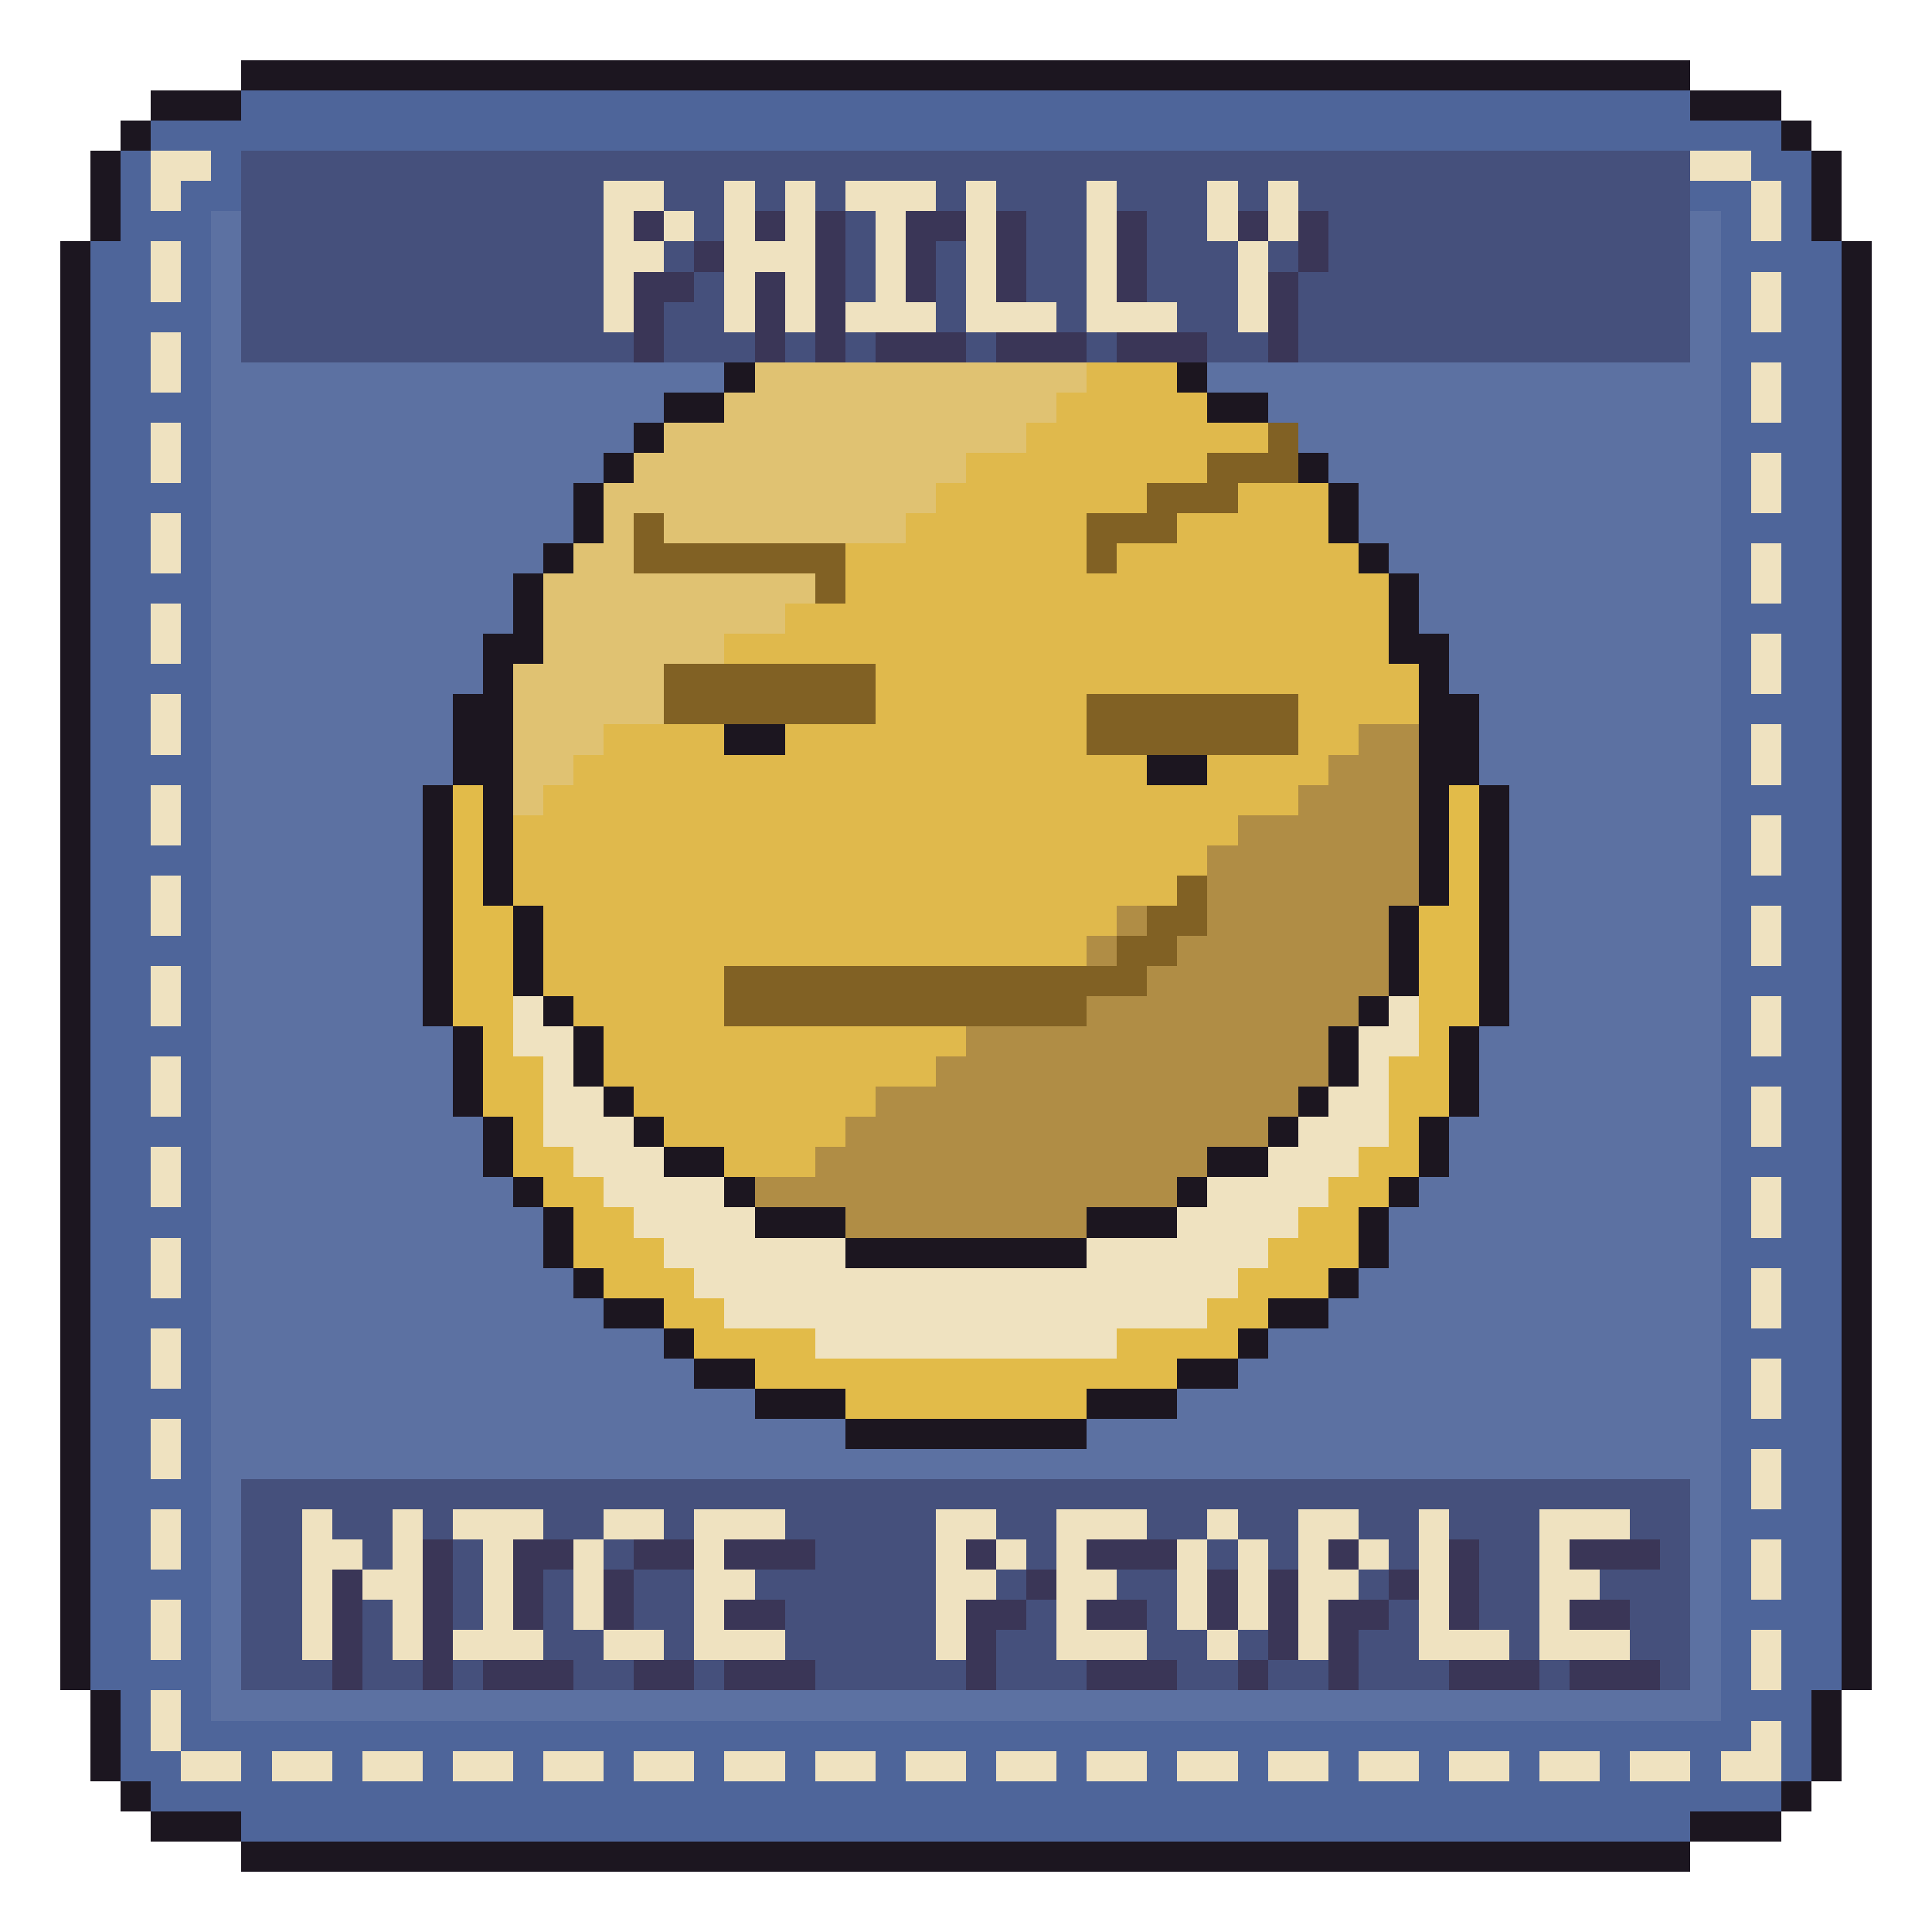
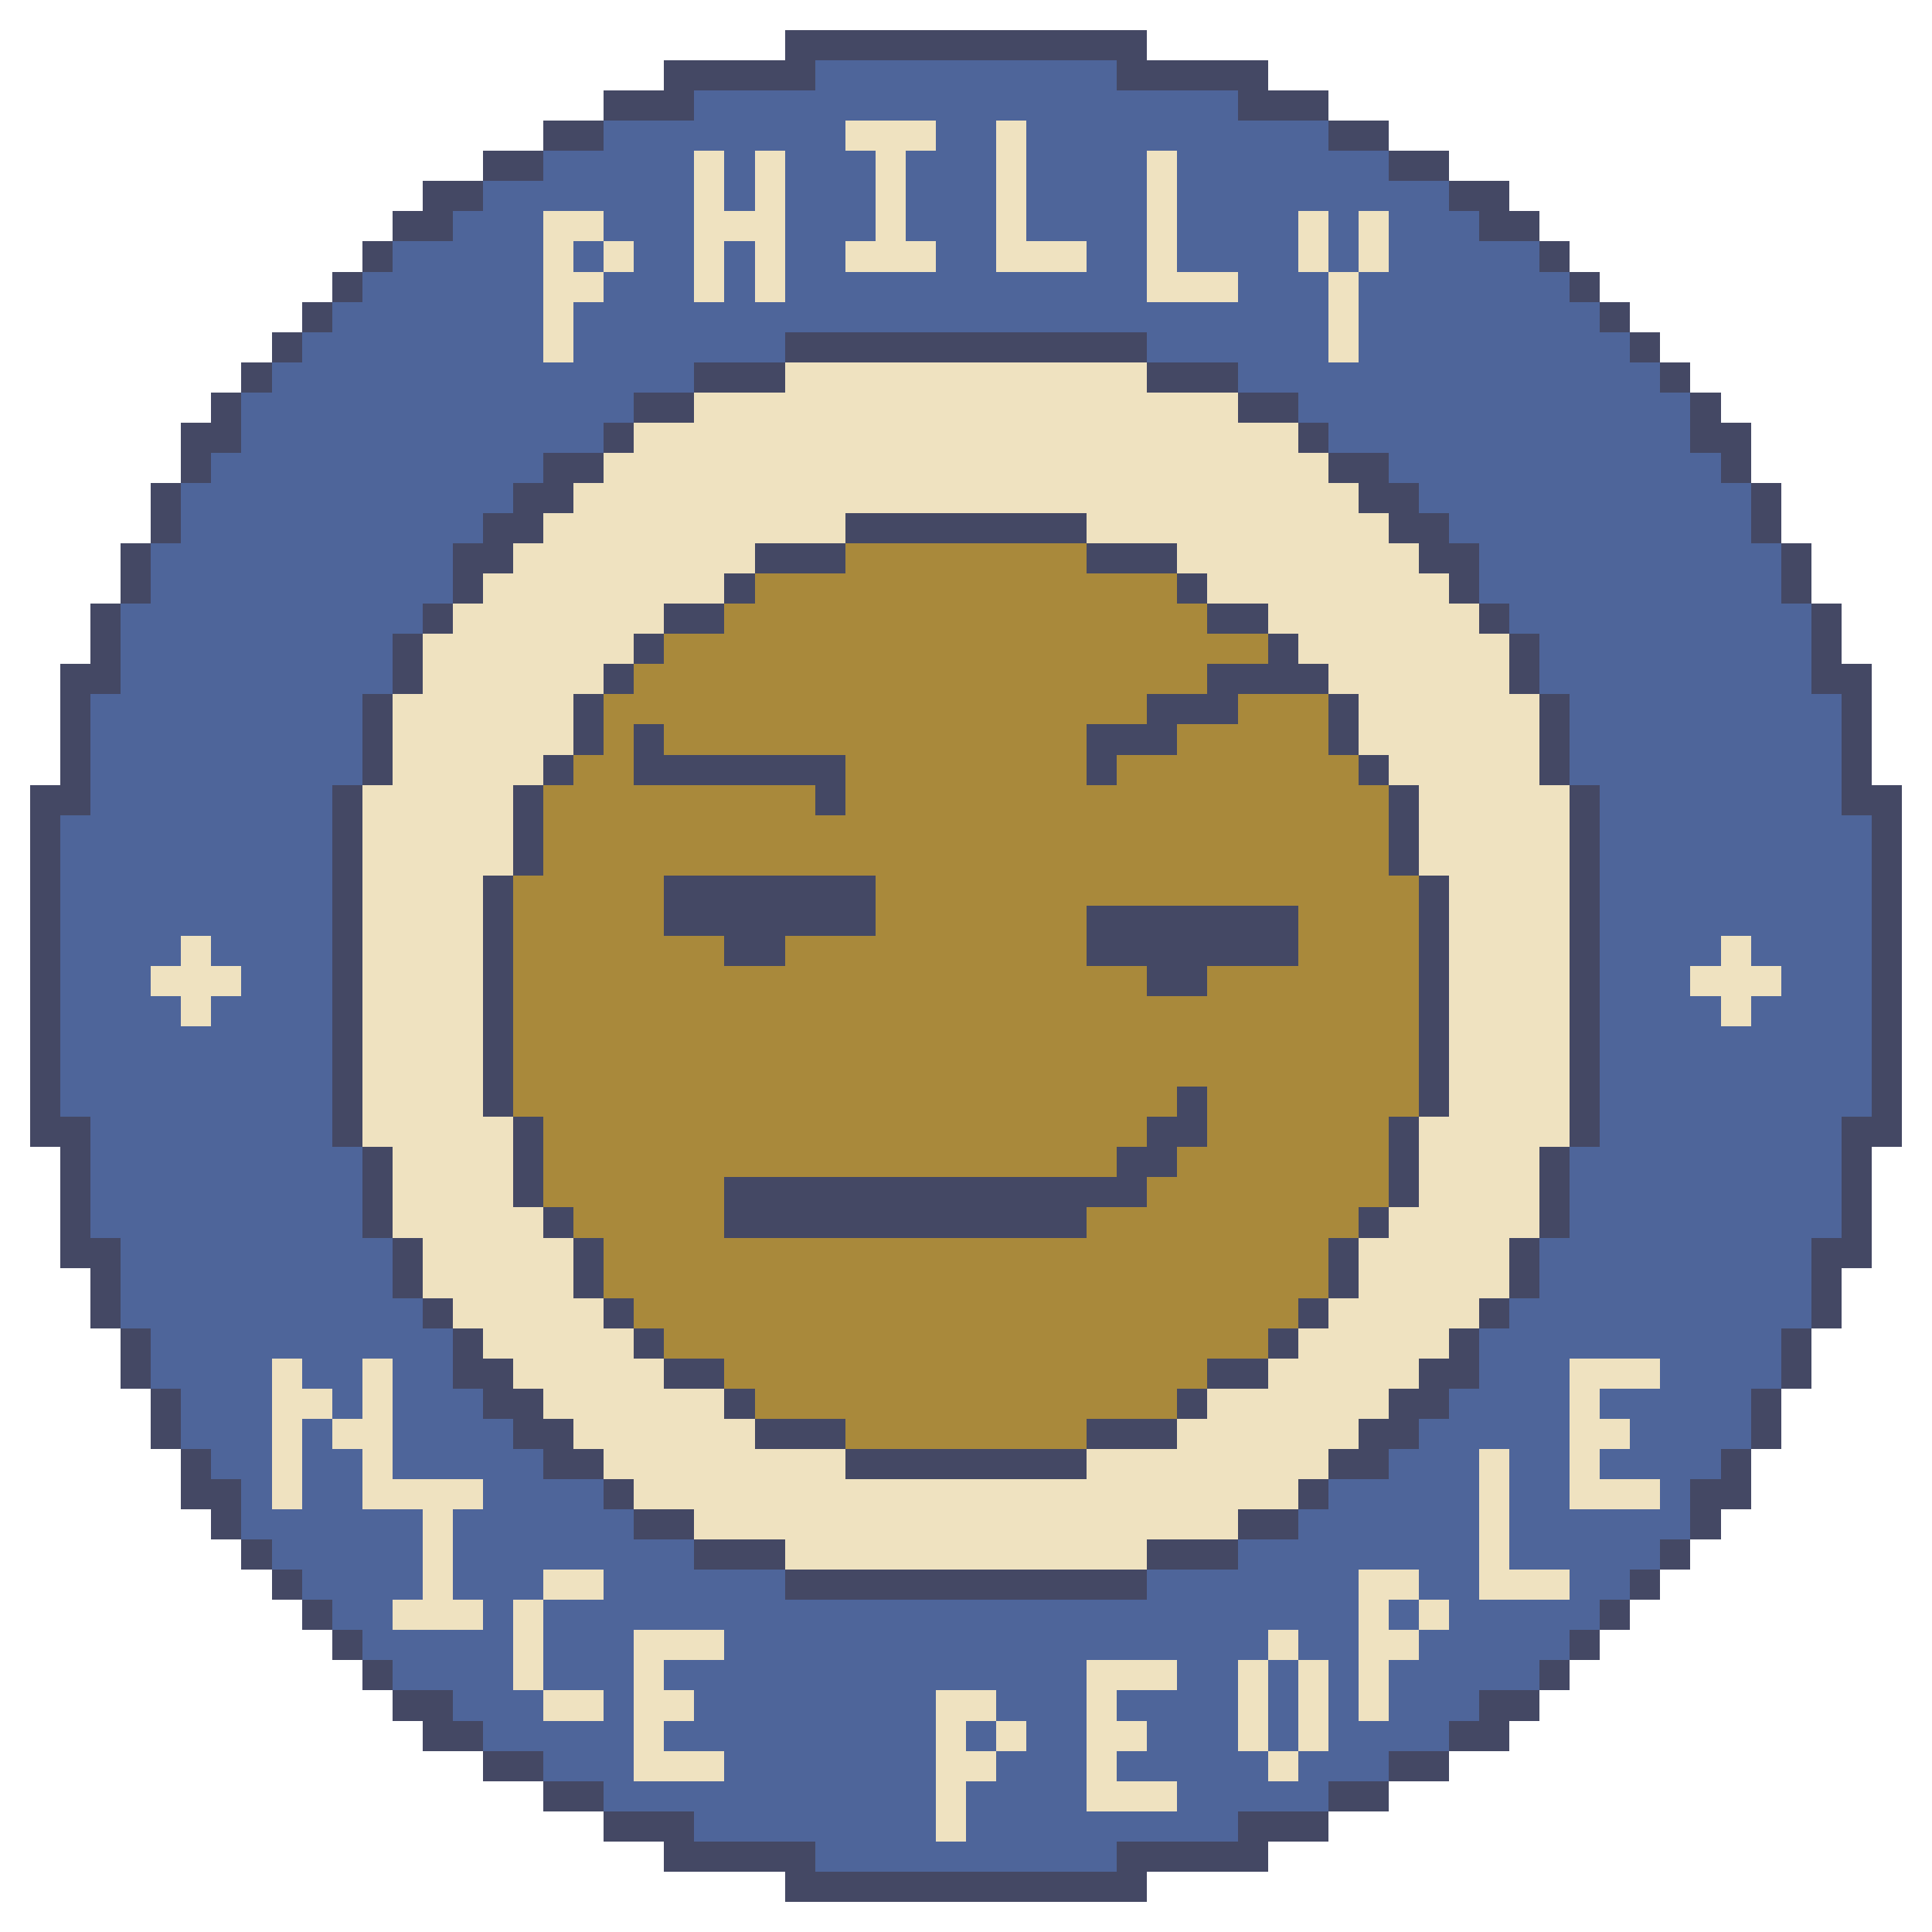
<svg xmlns="http://www.w3.org/2000/svg" viewBox="0 0 64 64" width="512" height="512" shape-rendering="crispEdges">
  <g id="logo-PHI-retro">
-     <path fill="#1c1620" d="M2 19h1v1h-1zM17 19h1v1h-1zM46 19h1v1h-1zM61 19h1v1h-1zM8 2h48v1h-48zM2 15h1v1h-1zM20 15h1v1h-1zM43 15h1v1h-1zM61 15h1v1h-1zM2 32h1v1h-1zM14 32h1v1h-1zM17 32h1v1h-1zM46 32h1v1h-1zM49 32h1v1h-1zM61 32h1v1h-1zM2 28h1v1h-1zM14 28h1v1h-1zM16 28h1v1h-1zM47 28h1v1h-1zM49 28h1v1h-1zM61 28h1v1h-1zM8 61h48v1h-48zM2 9h1v1h-1zM61 9h1v1h-1zM2 22h1v1h-1zM16 22h1v1h-1zM47 22h1v1h-1zM61 22h1v1h-1zM2 18h1v1h-1zM18 18h1v1h-1zM45 18h1v1h-1zM61 18h1v1h-1zM2 54h1v1h-1zM61 54h1v1h-1zM2 50h1v1h-1zM61 50h1v1h-1zM2 31h1v1h-1zM14 31h1v1h-1zM17 31h1v1h-1zM46 31h1v1h-1zM49 31h1v1h-1zM61 31h1v1h-1zM2 27h1v1h-1zM14 27h1v1h-1zM16 27h1v1h-1zM47 27h1v1h-1zM49 27h1v1h-1zM61 27h1v1h-1zM2 44h1v1h-1zM22 44h1v1h-1zM41 44h1v1h-1zM61 44h1v1h-1zM2 40h1v1h-1zM18 40h1v1h-1zM25 40h3v1h-3zM36 40h3v1h-3zM45 40h1v1h-1zM61 40h1v1h-1zM3 57h1v1h-1zM60 57h1v1h-1zM2 21h1v1h-1zM16 21h2v1h-2zM46 21h2v1h-2zM61 21h1v1h-1zM2 17h1v1h-1zM19 17h1v1h-1zM44 17h1v1h-1zM61 17h1v1h-1zM2 34h1v1h-1zM15 34h1v1h-1zM19 34h1v1h-1zM44 34h1v1h-1zM48 34h1v1h-1zM61 34h1v1h-1zM2 30h1v1h-1zM14 30h1v1h-1zM17 30h1v1h-1zM46 30h1v1h-1zM49 30h1v1h-1zM61 30h1v1h-1zM2 11h1v1h-1zM61 11h1v1h-1zM2 43h1v1h-1zM20 43h2v1h-2zM42 43h2v1h-2zM61 43h1v1h-1zM2 39h1v1h-1zM17 39h1v1h-1zM24 39h1v1h-1zM39 39h1v1h-1zM46 39h1v1h-1zM61 39h1v1h-1zM2 52h1v1h-1zM61 52h1v1h-1zM2 33h1v1h-1zM14 33h1v1h-1zM18 33h1v1h-1zM45 33h1v1h-1zM49 33h1v1h-1zM61 33h1v1h-1zM2 29h1v1h-1zM14 29h1v1h-1zM16 29h1v1h-1zM47 29h1v1h-1zM49 29h1v1h-1zM61 29h1v1h-1zM2 10h1v1h-1zM61 10h1v1h-1zM2 46h1v1h-1zM25 46h3v1h-3zM36 46h3v1h-3zM61 46h1v1h-1zM2 42h1v1h-1zM19 42h1v1h-1zM44 42h1v1h-1zM61 42h1v1h-1zM2 23h1v1h-1zM15 23h2v1h-2zM47 23h2v1h-2zM61 23h1v1h-1zM2 13h1v1h-1zM22 13h2v1h-2zM40 13h2v1h-2zM61 13h1v1h-1zM2 55h1v1h-1zM61 55h1v1h-1zM3 56h1v1h-1zM60 56h1v1h-1zM2 51h1v1h-1zM61 51h1v1h-1zM2 45h1v1h-1zM23 45h2v1h-2zM39 45h2v1h-2zM61 45h1v1h-1zM2 41h1v1h-1zM18 41h1v1h-1zM28 41h8v1h-8zM45 41h1v1h-1zM61 41h1v1h-1zM3 58h1v1h-1zM60 58h1v1h-1zM4 59h1v1h-1zM59 59h1v1h-1zM2 35h1v1h-1zM15 35h1v1h-1zM19 35h1v1h-1zM44 35h1v1h-1zM48 35h1v1h-1zM61 35h1v1h-1zM2 12h1v1h-1zM24 12h1v1h-1zM39 12h1v1h-1zM61 12h1v1h-1zM2 48h1v1h-1zM61 48h1v1h-1zM2 8h1v1h-1zM61 8h1v1h-1zM3 7h1v1h-1zM60 7h1v1h-1zM2 25h1v1h-1zM15 25h2v1h-2zM38 25h2v1h-2zM47 25h2v1h-2zM61 25h1v1h-1zM5 3h3v1h-3zM56 3h3v1h-3zM3 5h1v1h-1zM60 5h1v1h-1zM4 4h1v1h-1zM59 4h1v1h-1zM5 60h3v1h-3zM56 60h3v1h-3zM2 53h1v1h-1zM61 53h1v1h-1zM2 47h1v1h-1zM28 47h8v1h-8zM61 47h1v1h-1zM2 24h1v1h-1zM15 24h2v1h-2zM24 24h2v1h-2zM47 24h2v1h-2zM61 24h1v1h-1zM2 20h1v1h-1zM17 20h1v1h-1zM46 20h1v1h-1zM61 20h1v1h-1zM2 37h1v1h-1zM16 37h1v1h-1zM21 37h1v1h-1zM42 37h1v1h-1zM47 37h1v1h-1zM61 37h1v1h-1zM2 14h1v1h-1zM21 14h1v1h-1zM61 14h1v1h-1zM2 36h1v1h-1zM15 36h1v1h-1zM20 36h1v1h-1zM43 36h1v1h-1zM48 36h1v1h-1zM61 36h1v1h-1zM2 49h1v1h-1zM61 49h1v1h-1zM2 26h1v1h-1zM14 26h1v1h-1zM16 26h1v1h-1zM47 26h1v1h-1zM49 26h1v1h-1zM61 26h1v1h-1zM2 16h1v1h-1zM19 16h1v1h-1zM44 16h1v1h-1zM61 16h1v1h-1zM3 6h1v1h-1zM60 6h1v1h-1zM2 38h1v1h-1zM16 38h1v1h-1zM22 38h2v1h-2zM40 38h2v1h-2zM47 38h1v1h-1zM61 38h1v1h-1z" />
-     <path fill="#3a3657" d="M21 9h2v1h-2zM25 9h1v1h-1zM27 9h1v1h-1zM30 9h1v1h-1zM33 9h1v1h-1zM37 9h1v1h-1zM42 9h1v1h-1zM11 54h1v1h-1zM14 54h1v1h-1zM32 54h1v1h-1zM42 54h1v1h-1zM44 54h1v1h-1zM21 11h1v1h-1zM25 11h1v1h-1zM27 11h1v1h-1zM29 11h3v1h-3zM33 11h3v1h-3zM37 11h3v1h-3zM42 11h1v1h-1zM11 52h1v1h-1zM14 52h1v1h-1zM17 52h1v1h-1zM20 52h1v1h-1zM34 52h1v1h-1zM40 52h1v1h-1zM42 52h1v1h-1zM46 52h1v1h-1zM48 52h1v1h-1zM21 10h1v1h-1zM25 10h1v1h-1zM27 10h1v1h-1zM42 10h1v1h-1zM11 55h1v1h-1zM14 55h1v1h-1zM16 55h3v1h-3zM21 55h2v1h-2zM24 55h3v1h-3zM32 55h1v1h-1zM36 55h3v1h-3zM41 55h1v1h-1zM44 55h1v1h-1zM48 55h3v1h-3zM52 55h3v1h-3zM14 51h1v1h-1zM17 51h2v1h-2zM21 51h2v1h-2zM24 51h3v1h-3zM32 51h1v1h-1zM36 51h3v1h-3zM44 51h1v1h-1zM48 51h1v1h-1zM52 51h3v1h-3zM23 8h1v1h-1zM27 8h1v1h-1zM30 8h1v1h-1zM33 8h1v1h-1zM37 8h1v1h-1zM43 8h1v1h-1zM21 7h1v1h-1zM25 7h1v1h-1zM27 7h1v1h-1zM30 7h2v1h-2zM33 7h1v1h-1zM37 7h1v1h-1zM41 7h1v1h-1zM43 7h1v1h-1zM11 53h1v1h-1zM14 53h1v1h-1zM17 53h1v1h-1zM20 53h1v1h-1zM24 53h2v1h-2zM32 53h2v1h-2zM36 53h2v1h-2zM40 53h1v1h-1zM42 53h1v1h-1zM44 53h2v1h-2zM48 53h1v1h-1zM52 53h2v1h-2z" />
-     <path fill="#45507c" d="M8 9h12v1h-12zM23 9h1v1h-1zM28 9h1v1h-1zM31 9h1v1h-1zM34 9h2v1h-2zM38 9h3v1h-3zM43 9h13v1h-13zM8 54h2v1h-2zM12 54h1v1h-1zM18 54h2v1h-2zM22 54h1v1h-1zM26 54h5v1h-5zM33 54h2v1h-2zM38 54h2v1h-2zM41 54h1v1h-1zM45 54h2v1h-2zM50 54h1v1h-1zM54 54h2v1h-2zM8 50h2v1h-2zM11 50h2v1h-2zM14 50h1v1h-1zM18 50h2v1h-2zM22 50h1v1h-1zM26 50h5v1h-5zM33 50h2v1h-2zM38 50h2v1h-2zM41 50h2v1h-2zM45 50h2v1h-2zM48 50h3v1h-3zM54 50h2v1h-2zM8 11h13v1h-13zM22 11h3v1h-3zM26 11h1v1h-1zM28 11h1v1h-1zM32 11h1v1h-1zM36 11h1v1h-1zM40 11h2v1h-2zM43 11h13v1h-13zM8 52h2v1h-2zM15 52h1v1h-1zM18 52h1v1h-1zM21 52h2v1h-2zM25 52h6v1h-6zM33 52h1v1h-1zM37 52h2v1h-2zM45 52h1v1h-1zM49 52h2v1h-2zM53 52h3v1h-3zM8 10h12v1h-12zM22 10h2v1h-2zM31 10h1v1h-1zM35 10h1v1h-1zM39 10h2v1h-2zM43 10h13v1h-13zM8 55h3v1h-3zM12 55h2v1h-2zM15 55h1v1h-1zM19 55h2v1h-2zM23 55h1v1h-1zM27 55h5v1h-5zM33 55h3v1h-3zM39 55h2v1h-2zM42 55h2v1h-2zM45 55h3v1h-3zM51 55h1v1h-1zM55 55h1v1h-1zM8 51h2v1h-2zM12 51h1v1h-1zM15 51h1v1h-1zM20 51h1v1h-1zM27 51h4v1h-4zM34 51h1v1h-1zM40 51h1v1h-1zM42 51h1v1h-1zM46 51h1v1h-1zM49 51h2v1h-2zM55 51h1v1h-1zM8 8h12v1h-12zM22 8h1v1h-1zM28 8h1v1h-1zM31 8h1v1h-1zM34 8h2v1h-2zM38 8h3v1h-3zM42 8h1v1h-1zM44 8h12v1h-12zM8 7h12v1h-12zM23 7h1v1h-1zM28 7h1v1h-1zM34 7h2v1h-2zM38 7h2v1h-2zM44 7h12v1h-12zM8 5h48v1h-48zM8 53h2v1h-2zM12 53h1v1h-1zM15 53h1v1h-1zM18 53h1v1h-1zM21 53h2v1h-2zM26 53h5v1h-5zM34 53h1v1h-1zM38 53h1v1h-1zM46 53h1v1h-1zM49 53h2v1h-2zM54 53h2v1h-2zM8 49h48v1h-48zM8 6h12v1h-12zM22 6h2v1h-2zM25 6h1v1h-1zM27 6h1v1h-1zM31 6h1v1h-1zM33 6h3v1h-3zM37 6h3v1h-3zM41 6h1v1h-1zM43 6h13v1h-13z" />
-     <path fill="#4e659a" d="M3 19h4v1h-4zM57 19h1v1h-1zM59 19h2v1h-2zM3 15h2v1h-2zM6 15h1v1h-1zM57 15h1v1h-1zM59 15h2v1h-2zM3 32h2v1h-2zM6 32h1v1h-1zM57 32h4v1h-4zM3 28h4v1h-4zM57 28h1v1h-1zM59 28h2v1h-2zM3 9h2v1h-2zM6 9h1v1h-1zM57 9h1v1h-1zM59 9h2v1h-2zM3 22h4v1h-4zM57 22h1v1h-1zM59 22h2v1h-2zM3 18h2v1h-2zM6 18h1v1h-1zM57 18h1v1h-1zM59 18h2v1h-2zM3 54h2v1h-2zM6 54h1v1h-1zM57 54h1v1h-1zM59 54h2v1h-2zM3 50h2v1h-2zM6 50h1v1h-1zM57 50h4v1h-4zM3 31h4v1h-4zM57 31h1v1h-1zM59 31h2v1h-2zM3 27h2v1h-2zM6 27h1v1h-1zM57 27h1v1h-1zM59 27h2v1h-2zM3 44h2v1h-2zM6 44h1v1h-1zM57 44h4v1h-4zM3 40h4v1h-4zM57 40h1v1h-1zM59 40h2v1h-2zM4 57h1v1h-1zM6 57h52v1h-52zM59 57h1v1h-1zM3 21h2v1h-2zM6 21h1v1h-1zM57 21h1v1h-1zM59 21h2v1h-2zM3 17h2v1h-2zM6 17h1v1h-1zM57 17h4v1h-4zM3 34h4v1h-4zM57 34h1v1h-1zM59 34h2v1h-2zM3 30h2v1h-2zM6 30h1v1h-1zM57 30h1v1h-1zM59 30h2v1h-2zM3 11h2v1h-2zM6 11h1v1h-1zM57 11h4v1h-4zM3 43h4v1h-4zM57 43h1v1h-1zM59 43h2v1h-2zM3 39h2v1h-2zM6 39h1v1h-1zM57 39h1v1h-1zM59 39h2v1h-2zM3 52h4v1h-4zM57 52h1v1h-1zM59 52h2v1h-2zM3 33h2v1h-2zM6 33h1v1h-1zM57 33h1v1h-1zM59 33h2v1h-2zM3 29h2v1h-2zM6 29h1v1h-1zM57 29h4v1h-4zM3 10h4v1h-4zM57 10h1v1h-1zM59 10h2v1h-2zM3 46h4v1h-4zM57 46h1v1h-1zM59 46h2v1h-2zM3 42h2v1h-2zM6 42h1v1h-1zM57 42h1v1h-1zM59 42h2v1h-2zM3 23h2v1h-2zM6 23h1v1h-1zM57 23h4v1h-4zM3 13h4v1h-4zM57 13h1v1h-1zM59 13h2v1h-2zM3 55h4v1h-4zM57 55h1v1h-1zM59 55h2v1h-2zM4 56h1v1h-1zM6 56h1v1h-1zM57 56h3v1h-3zM3 51h2v1h-2zM6 51h1v1h-1zM57 51h1v1h-1zM59 51h2v1h-2zM3 45h2v1h-2zM6 45h1v1h-1zM57 45h1v1h-1zM59 45h2v1h-2zM3 41h2v1h-2zM6 41h1v1h-1zM57 41h4v1h-4zM4 58h2v1h-2zM8 58h1v1h-1zM11 58h1v1h-1zM14 58h1v1h-1zM17 58h1v1h-1zM20 58h1v1h-1zM23 58h1v1h-1zM26 58h1v1h-1zM29 58h1v1h-1zM32 58h1v1h-1zM35 58h1v1h-1zM38 58h1v1h-1zM41 58h1v1h-1zM44 58h1v1h-1zM47 58h1v1h-1zM50 58h1v1h-1zM53 58h1v1h-1zM56 58h1v1h-1zM59 58h1v1h-1zM5 59h54v1h-54zM3 35h2v1h-2zM6 35h1v1h-1zM57 35h4v1h-4zM3 12h2v1h-2zM6 12h1v1h-1zM57 12h1v1h-1zM59 12h2v1h-2zM3 48h2v1h-2zM6 48h1v1h-1zM57 48h1v1h-1zM59 48h2v1h-2zM3 8h2v1h-2zM6 8h1v1h-1zM57 8h4v1h-4zM4 7h3v1h-3zM57 7h1v1h-1zM59 7h1v1h-1zM3 25h4v1h-4zM57 25h1v1h-1zM59 25h2v1h-2zM8 3h48v1h-48zM4 5h1v1h-1zM7 5h1v1h-1zM58 5h2v1h-2zM5 4h54v1h-54zM8 60h48v1h-48zM3 53h2v1h-2zM6 53h1v1h-1zM57 53h4v1h-4zM3 47h2v1h-2zM6 47h1v1h-1zM57 47h4v1h-4zM3 24h2v1h-2zM6 24h1v1h-1zM57 24h1v1h-1zM59 24h2v1h-2zM3 20h2v1h-2zM6 20h1v1h-1zM57 20h4v1h-4zM3 37h4v1h-4zM57 37h1v1h-1zM59 37h2v1h-2zM3 14h2v1h-2zM6 14h1v1h-1zM57 14h4v1h-4zM3 36h2v1h-2zM6 36h1v1h-1zM57 36h1v1h-1zM59 36h2v1h-2zM3 49h4v1h-4zM57 49h1v1h-1zM59 49h2v1h-2zM3 26h2v1h-2zM6 26h1v1h-1zM57 26h4v1h-4zM3 16h4v1h-4zM57 16h1v1h-1zM59 16h2v1h-2zM4 6h1v1h-1zM6 6h2v1h-2zM56 6h2v1h-2zM59 6h1v1h-1zM3 38h2v1h-2zM6 38h1v1h-1zM57 38h4v1h-4z" />
-     <path fill="#5c71a2" d="M7 19h10v1h-10zM47 19h10v1h-10zM7 15h13v1h-13zM44 15h13v1h-13zM7 32h7v1h-7zM50 32h7v1h-7zM7 28h7v1h-7zM50 28h7v1h-7zM7 9h1v1h-1zM56 9h1v1h-1zM7 22h9v1h-9zM48 22h9v1h-9zM7 18h11v1h-11zM46 18h11v1h-11zM7 54h1v1h-1zM56 54h1v1h-1zM7 50h1v1h-1zM56 50h1v1h-1zM7 31h7v1h-7zM50 31h7v1h-7zM7 27h7v1h-7zM50 27h7v1h-7zM7 44h15v1h-15zM42 44h15v1h-15zM7 40h11v1h-11zM46 40h11v1h-11zM7 21h9v1h-9zM48 21h9v1h-9zM7 17h12v1h-12zM45 17h12v1h-12zM7 34h8v1h-8zM49 34h8v1h-8zM7 30h7v1h-7zM50 30h7v1h-7zM7 11h1v1h-1zM56 11h1v1h-1zM7 43h13v1h-13zM44 43h13v1h-13zM7 39h10v1h-10zM47 39h10v1h-10zM7 52h1v1h-1zM56 52h1v1h-1zM7 33h7v1h-7zM50 33h7v1h-7zM7 29h7v1h-7zM50 29h7v1h-7zM7 10h1v1h-1zM56 10h1v1h-1zM7 46h18v1h-18zM39 46h18v1h-18zM7 42h12v1h-12zM45 42h12v1h-12zM7 23h8v1h-8zM49 23h8v1h-8zM7 13h15v1h-15zM42 13h15v1h-15zM7 55h1v1h-1zM56 55h1v1h-1zM7 56h50v1h-50zM7 51h1v1h-1zM56 51h1v1h-1zM7 45h16v1h-16zM41 45h16v1h-16zM7 41h11v1h-11zM46 41h11v1h-11zM7 35h8v1h-8zM49 35h8v1h-8zM7 12h17v1h-17zM40 12h17v1h-17zM7 48h50v1h-50zM7 8h1v1h-1zM56 8h1v1h-1zM7 7h1v1h-1zM56 7h1v1h-1zM7 25h8v1h-8zM49 25h8v1h-8zM7 53h1v1h-1zM56 53h1v1h-1zM7 47h21v1h-21zM36 47h21v1h-21zM7 24h8v1h-8zM49 24h8v1h-8zM7 20h10v1h-10zM47 20h10v1h-10zM7 37h9v1h-9zM48 37h9v1h-9zM7 14h14v1h-14zM43 14h14v1h-14zM7 36h8v1h-8zM49 36h8v1h-8zM7 49h1v1h-1zM56 49h1v1h-1zM7 26h7v1h-7zM50 26h7v1h-7zM7 16h12v1h-12zM45 16h12v1h-12zM7 38h9v1h-9zM48 38h9v1h-9z" />
-     <path fill="#816124" d="M27 19h1v1h-1zM40 15h3v1h-3zM24 32h14v1h-14zM22 22h7v1h-7zM21 18h7v1h-7zM36 18h1v1h-1zM37 31h2v1h-2zM21 17h1v1h-1zM36 17h3v1h-3zM38 30h2v1h-2zM24 33h12v1h-12zM39 29h1v1h-1zM22 23h7v1h-7zM36 23h7v1h-7zM36 24h7v1h-7zM42 14h1v1h-1zM38 16h3v1h-3z" />
-     <path fill="#b08d45" d="M38 32h8v1h-8zM40 28h7v1h-7zM36 31h1v1h-1zM39 31h7v1h-7zM41 27h6v1h-6zM28 40h8v1h-8zM32 34h12v1h-12zM37 30h1v1h-1zM40 30h6v1h-6zM25 39h14v1h-14zM36 33h9v1h-9zM40 29h7v1h-7zM31 35h13v1h-13zM44 25h3v1h-3zM45 24h2v1h-2zM28 37h14v1h-14zM29 36h14v1h-14zM43 26h4v1h-4zM27 38h13v1h-13z" />
-     <path fill="#e0b94c" d="M28 19h18v1h-18zM32 15h8v1h-8zM18 32h6v1h-6zM17 28h23v1h-23zM29 22h18v1h-18zM28 18h8v1h-8zM37 18h8v1h-8zM18 31h18v1h-18zM17 27h24v1h-24zM24 21h22v1h-22zM30 17h6v1h-6zM39 17h5v1h-5zM20 34h12v1h-12zM18 30h19v1h-19zM19 33h5v1h-5zM17 29h22v1h-22zM29 23h7v1h-7zM43 23h4v1h-4zM35 13h5v1h-5zM20 35h11v1h-11zM36 12h3v1h-3zM19 25h19v1h-19zM40 25h4v1h-4zM20 24h4v1h-4zM26 24h10v1h-10zM43 24h2v1h-2zM26 20h20v1h-20zM22 37h6v1h-6zM34 14h8v1h-8zM21 36h8v1h-8zM18 26h25v1h-25zM31 16h7v1h-7zM41 16h3v1h-3zM24 38h3v1h-3z" />
-     <path fill="#e0c272" d="M18 19h9v1h-9zM21 15h11v1h-11zM17 22h5v1h-5zM19 18h2v1h-2zM18 21h6v1h-6zM20 17h1v1h-1zM22 17h8v1h-8zM17 23h5v1h-5zM24 13h11v1h-11zM25 12h11v1h-11zM17 25h2v1h-2zM17 24h3v1h-3zM18 20h8v1h-8zM22 14h12v1h-12zM17 26h1v1h-1zM20 16h11v1h-11z" />
-     <path fill="#e2bb49" d="M15 32h2v1h-2zM47 32h2v1h-2zM15 28h1v1h-1zM48 28h1v1h-1zM15 31h2v1h-2zM47 31h2v1h-2zM15 27h1v1h-1zM48 27h1v1h-1zM23 44h4v1h-4zM37 44h4v1h-4zM19 40h2v1h-2zM43 40h2v1h-2zM16 34h1v1h-1zM47 34h1v1h-1zM15 30h2v1h-2zM47 30h2v1h-2zM22 43h2v1h-2zM40 43h2v1h-2zM18 39h2v1h-2zM44 39h2v1h-2zM15 33h2v1h-2zM47 33h2v1h-2zM15 29h1v1h-1zM48 29h1v1h-1zM28 46h8v1h-8zM20 42h3v1h-3zM41 42h3v1h-3zM25 45h14v1h-14zM19 41h3v1h-3zM42 41h3v1h-3zM16 35h2v1h-2zM46 35h2v1h-2zM17 37h1v1h-1zM46 37h1v1h-1zM16 36h2v1h-2zM46 36h2v1h-2zM15 26h1v1h-1zM48 26h1v1h-1zM17 38h2v1h-2zM45 38h2v1h-2z" />
-     <path fill="#efe2c0" d="M58 19h1v1h-1zM5 15h1v1h-1zM58 15h1v1h-1zM5 32h1v1h-1zM58 28h1v1h-1zM5 9h1v1h-1zM20 9h1v1h-1zM24 9h1v1h-1zM26 9h1v1h-1zM29 9h1v1h-1zM32 9h1v1h-1zM36 9h1v1h-1zM41 9h1v1h-1zM58 9h1v1h-1zM58 22h1v1h-1zM5 18h1v1h-1zM58 18h1v1h-1zM5 54h1v1h-1zM10 54h1v1h-1zM13 54h1v1h-1zM15 54h3v1h-3zM20 54h2v1h-2zM23 54h3v1h-3zM31 54h1v1h-1zM35 54h3v1h-3zM40 54h1v1h-1zM43 54h1v1h-1zM47 54h3v1h-3zM51 54h3v1h-3zM58 54h1v1h-1zM5 50h1v1h-1zM10 50h1v1h-1zM13 50h1v1h-1zM15 50h3v1h-3zM20 50h2v1h-2zM23 50h3v1h-3zM31 50h2v1h-2zM35 50h3v1h-3zM40 50h1v1h-1zM43 50h2v1h-2zM47 50h1v1h-1zM51 50h3v1h-3zM58 31h1v1h-1zM5 27h1v1h-1zM58 27h1v1h-1zM5 44h1v1h-1zM27 44h10v1h-10zM21 40h4v1h-4zM39 40h4v1h-4zM58 40h1v1h-1zM5 57h1v1h-1zM58 57h1v1h-1zM5 21h1v1h-1zM58 21h1v1h-1zM5 17h1v1h-1zM17 34h2v1h-2zM45 34h2v1h-2zM58 34h1v1h-1zM5 30h1v1h-1zM58 30h1v1h-1zM5 11h1v1h-1zM24 43h16v1h-16zM58 43h1v1h-1zM5 39h1v1h-1zM20 39h4v1h-4zM40 39h4v1h-4zM58 39h1v1h-1zM10 52h1v1h-1zM12 52h2v1h-2zM16 52h1v1h-1zM19 52h1v1h-1zM23 52h2v1h-2zM31 52h2v1h-2zM35 52h2v1h-2zM39 52h1v1h-1zM41 52h1v1h-1zM43 52h2v1h-2zM47 52h1v1h-1zM51 52h2v1h-2zM58 52h1v1h-1zM5 33h1v1h-1zM17 33h1v1h-1zM46 33h1v1h-1zM58 33h1v1h-1zM5 29h1v1h-1zM20 10h1v1h-1zM24 10h1v1h-1zM26 10h1v1h-1zM28 10h3v1h-3zM32 10h3v1h-3zM36 10h3v1h-3zM41 10h1v1h-1zM58 10h1v1h-1zM58 46h1v1h-1zM5 42h1v1h-1zM23 42h18v1h-18zM58 42h1v1h-1zM5 23h1v1h-1zM58 13h1v1h-1zM58 55h1v1h-1zM5 56h1v1h-1zM5 51h1v1h-1zM10 51h2v1h-2zM13 51h1v1h-1zM16 51h1v1h-1zM19 51h1v1h-1zM23 51h1v1h-1zM31 51h1v1h-1zM33 51h1v1h-1zM35 51h1v1h-1zM39 51h1v1h-1zM41 51h1v1h-1zM43 51h1v1h-1zM45 51h1v1h-1zM47 51h1v1h-1zM51 51h1v1h-1zM58 51h1v1h-1zM5 45h1v1h-1zM58 45h1v1h-1zM5 41h1v1h-1zM22 41h6v1h-6zM36 41h6v1h-6zM6 58h2v1h-2zM9 58h2v1h-2zM12 58h2v1h-2zM15 58h2v1h-2zM18 58h2v1h-2zM21 58h2v1h-2zM24 58h2v1h-2zM27 58h2v1h-2zM30 58h2v1h-2zM33 58h2v1h-2zM36 58h2v1h-2zM39 58h2v1h-2zM42 58h2v1h-2zM45 58h2v1h-2zM48 58h2v1h-2zM51 58h2v1h-2zM54 58h2v1h-2zM57 58h2v1h-2zM5 35h1v1h-1zM18 35h1v1h-1zM45 35h1v1h-1zM5 12h1v1h-1zM58 12h1v1h-1zM5 48h1v1h-1zM58 48h1v1h-1zM5 8h1v1h-1zM20 8h2v1h-2zM24 8h3v1h-3zM29 8h1v1h-1zM32 8h1v1h-1zM36 8h1v1h-1zM41 8h1v1h-1zM20 7h1v1h-1zM22 7h1v1h-1zM24 7h1v1h-1zM26 7h1v1h-1zM29 7h1v1h-1zM32 7h1v1h-1zM36 7h1v1h-1zM40 7h1v1h-1zM42 7h1v1h-1zM58 7h1v1h-1zM58 25h1v1h-1zM5 5h2v1h-2zM56 5h2v1h-2zM5 53h1v1h-1zM10 53h1v1h-1zM13 53h1v1h-1zM16 53h1v1h-1zM19 53h1v1h-1zM23 53h1v1h-1zM31 53h1v1h-1zM35 53h1v1h-1zM39 53h1v1h-1zM41 53h1v1h-1zM43 53h1v1h-1zM47 53h1v1h-1zM51 53h1v1h-1zM5 47h1v1h-1zM5 24h1v1h-1zM58 24h1v1h-1zM5 20h1v1h-1zM18 37h3v1h-3zM43 37h3v1h-3zM58 37h1v1h-1zM5 14h1v1h-1zM5 36h1v1h-1zM18 36h2v1h-2zM44 36h2v1h-2zM58 36h1v1h-1zM58 49h1v1h-1zM5 26h1v1h-1zM58 16h1v1h-1zM5 6h1v1h-1zM20 6h2v1h-2zM24 6h1v1h-1zM26 6h1v1h-1zM28 6h3v1h-3zM32 6h1v1h-1zM36 6h1v1h-1zM40 6h1v1h-1zM42 6h1v1h-1zM58 6h1v1h-1zM5 38h1v1h-1zM19 38h3v1h-3zM42 38h3v1h-3z" />
+     <path fill="#444864" d="M3 21h1v1h-1zM13 21h1v1h-1zM21 21h1v1h-1zM42 21h1v1h-1zM50 21h1v1h-1zM60 21h1v1h-1zM5 17h1v1h-1zM16 17h2v1h-2zM28 17h8v1h-8zM46 17h2v1h-2zM58 17h1v1h-1zM16 58h2v1h-2zM46 58h2v1h-2zM1 32h1v1h-1zM11 32h1v1h-1zM16 32h1v1h-1zM38 32h2v1h-2zM47 32h1v1h-1zM52 32h1v1h-1zM62 32h1v1h-1zM4 45h1v1h-1zM15 45h2v1h-2zM22 45h2v1h-2zM40 45h2v1h-2zM47 45h2v1h-2zM59 45h1v1h-1zM2 41h2v1h-2zM13 41h1v1h-1zM19 41h1v1h-1zM44 41h1v1h-1zM50 41h1v1h-1zM60 41h2v1h-2zM4 18h1v1h-1zM15 18h2v1h-2zM25 18h3v1h-3zM36 18h3v1h-3zM47 18h2v1h-2zM59 18h1v1h-1zM6 14h2v1h-2zM20 14h1v1h-1zM43 14h1v1h-1zM56 14h2v1h-2zM6 15h1v1h-1zM18 15h2v1h-2zM44 15h2v1h-2zM57 15h1v1h-1zM6 48h1v1h-1zM18 48h2v1h-2zM28 48h8v1h-8zM44 48h2v1h-2zM57 48h1v1h-1zM3 42h1v1h-1zM13 42h1v1h-1zM19 42h1v1h-1zM44 42h1v1h-1zM50 42h1v1h-1zM60 42h1v1h-1zM2 38h1v1h-1zM12 38h1v1h-1zM17 38h1v1h-1zM37 38h2v1h-2zM46 38h1v1h-1zM51 38h1v1h-1zM61 38h1v1h-1zM20 3h3v1h-3zM41 3h3v1h-3zM8 51h1v1h-1zM23 51h3v1h-3zM38 51h3v1h-3zM55 51h1v1h-1zM5 16h1v1h-1zM17 16h2v1h-2zM45 16h2v1h-2zM58 16h1v1h-1zM1 34h1v1h-1zM11 34h1v1h-1zM16 34h1v1h-1zM47 34h1v1h-1zM52 34h1v1h-1zM62 34h1v1h-1zM5 47h1v1h-1zM17 47h2v1h-2zM25 47h3v1h-3zM36 47h3v1h-3zM45 47h2v1h-2zM58 47h1v1h-1zM8 12h1v1h-1zM23 12h3v1h-3zM38 12h3v1h-3zM55 12h1v1h-1zM12 8h1v1h-1zM51 8h1v1h-1zM1 28h1v1h-1zM11 28h1v1h-1zM17 28h1v1h-1zM46 28h1v1h-1zM52 28h1v1h-1zM62 28h1v1h-1zM2 24h1v1h-1zM12 24h1v1h-1zM19 24h1v1h-1zM21 24h1v1h-1zM36 24h3v1h-3zM44 24h1v1h-1zM51 24h1v1h-1zM61 24h1v1h-1zM7 13h1v1h-1zM21 13h2v1h-2zM41 13h2v1h-2zM56 13h1v1h-1zM11 9h1v1h-1zM52 9h1v1h-1zM2 25h1v1h-1zM12 25h1v1h-1zM18 25h1v1h-1zM21 25h7v1h-7zM36 25h1v1h-1zM45 25h1v1h-1zM51 25h1v1h-1zM61 25h1v1h-1zM2 22h2v1h-2zM13 22h1v1h-1zM20 22h1v1h-1zM40 22h4v1h-4zM50 22h1v1h-1zM60 22h2v1h-2zM14 57h2v1h-2zM48 57h2v1h-2zM1 30h1v1h-1zM11 30h1v1h-1zM16 30h1v1h-1zM22 30h7v1h-7zM36 30h7v1h-7zM47 30h1v1h-1zM52 30h1v1h-1zM62 30h1v1h-1zM18 4h2v1h-2zM44 4h2v1h-2zM11 54h1v1h-1zM52 54h1v1h-1zM4 19h1v1h-1zM15 19h1v1h-1zM24 19h1v1h-1zM39 19h1v1h-1zM48 19h1v1h-1zM59 19h1v1h-1zM9 11h1v1h-1zM26 11h12v1h-12zM54 11h1v1h-1zM1 31h1v1h-1zM11 31h1v1h-1zM16 31h1v1h-1zM24 31h2v1h-2zM36 31h7v1h-7zM47 31h1v1h-1zM52 31h1v1h-1zM62 31h1v1h-1zM1 27h1v1h-1zM11 27h1v1h-1zM17 27h1v1h-1zM46 27h1v1h-1zM52 27h1v1h-1zM62 27h1v1h-1zM16 5h2v1h-2zM46 5h2v1h-2zM12 55h1v1h-1zM51 55h1v1h-1zM20 60h3v1h-3zM41 60h3v1h-3zM1 37h2v1h-2zM11 37h1v1h-1zM17 37h1v1h-1zM38 37h2v1h-2zM46 37h1v1h-1zM52 37h1v1h-1zM61 37h2v1h-2zM13 7h2v1h-2zM49 7h2v1h-2zM22 61h5v1h-5zM37 61h5v1h-5zM4 44h1v1h-1zM15 44h1v1h-1zM21 44h1v1h-1zM42 44h1v1h-1zM48 44h1v1h-1zM59 44h1v1h-1zM1 35h1v1h-1zM11 35h1v1h-1zM16 35h1v1h-1zM47 35h1v1h-1zM52 35h1v1h-1zM62 35h1v1h-1zM2 40h1v1h-1zM12 40h1v1h-1zM18 40h1v1h-1zM24 40h12v1h-12zM45 40h1v1h-1zM51 40h1v1h-1zM61 40h1v1h-1zM14 6h2v1h-2zM48 6h2v1h-2zM7 50h1v1h-1zM21 50h2v1h-2zM41 50h2v1h-2zM56 50h1v1h-1zM26 1h12v1h-12zM10 53h1v1h-1zM53 53h1v1h-1zM1 29h1v1h-1zM11 29h1v1h-1zM16 29h1v1h-1zM22 29h7v1h-7zM47 29h1v1h-1zM52 29h1v1h-1zM62 29h1v1h-1zM22 2h5v1h-5zM37 2h5v1h-5zM5 46h1v1h-1zM16 46h2v1h-2zM24 46h1v1h-1zM39 46h1v1h-1zM46 46h2v1h-2zM58 46h1v1h-1zM3 43h1v1h-1zM14 43h1v1h-1zM20 43h1v1h-1zM43 43h1v1h-1zM49 43h1v1h-1zM60 43h1v1h-1zM18 59h2v1h-2zM44 59h2v1h-2zM3 20h1v1h-1zM14 20h1v1h-1zM22 20h2v1h-2zM40 20h2v1h-2zM49 20h1v1h-1zM60 20h1v1h-1zM13 56h2v1h-2zM49 56h2v1h-2zM1 36h1v1h-1zM11 36h1v1h-1zM16 36h1v1h-1zM39 36h1v1h-1zM47 36h1v1h-1zM52 36h1v1h-1zM62 36h1v1h-1zM1 33h1v1h-1zM11 33h1v1h-1zM16 33h1v1h-1zM47 33h1v1h-1zM52 33h1v1h-1zM62 33h1v1h-1zM2 39h1v1h-1zM12 39h1v1h-1zM17 39h1v1h-1zM24 39h14v1h-14zM46 39h1v1h-1zM51 39h1v1h-1zM61 39h1v1h-1zM6 49h2v1h-2zM20 49h1v1h-1zM43 49h1v1h-1zM56 49h2v1h-2zM10 10h1v1h-1zM53 10h1v1h-1zM9 52h1v1h-1zM26 52h12v1h-12zM54 52h1v1h-1zM1 26h2v1h-2zM11 26h1v1h-1zM17 26h1v1h-1zM27 26h1v1h-1zM46 26h1v1h-1zM52 26h1v1h-1zM61 26h2v1h-2zM2 23h1v1h-1zM12 23h1v1h-1zM19 23h1v1h-1zM38 23h3v1h-3zM44 23h1v1h-1zM51 23h1v1h-1zM61 23h1v1h-1zM26 62h12v1h-12z" />
+     <path fill="#4e659a" d="M4 21h9v1h-9zM51 21h9v1h-9zM6 17h10v1h-10zM48 17h10v1h-10zM18 58h3v1h-3zM24 58h7v1h-7zM33 58h3v1h-3zM37 58h5v1h-5zM43 58h3v1h-3zM2 32h3v1h-3zM8 32h3v1h-3zM53 32h3v1h-3zM59 32h3v1h-3zM5 45h4v1h-4zM10 45h2v1h-2zM13 45h2v1h-2zM49 45h3v1h-3zM55 45h4v1h-4zM4 41h9v1h-9zM51 41h9v1h-9zM5 18h10v1h-10zM49 18h10v1h-10zM8 14h12v1h-12zM44 14h12v1h-12zM7 15h11v1h-11zM46 15h11v1h-11zM7 48h2v1h-2zM10 48h2v1h-2zM13 48h5v1h-5zM46 48h3v1h-3zM50 48h2v1h-2zM53 48h4v1h-4zM4 42h9v1h-9zM51 42h9v1h-9zM3 38h9v1h-9zM52 38h9v1h-9zM23 3h18v1h-18zM9 51h5v1h-5zM15 51h8v1h-8zM41 51h8v1h-8zM50 51h5v1h-5zM6 16h11v1h-11zM47 16h11v1h-11zM2 34h9v1h-9zM53 34h9v1h-9zM6 47h3v1h-3zM10 47h1v1h-1zM13 47h4v1h-4zM47 47h5v1h-5zM54 47h4v1h-4zM9 12h14v1h-14zM41 12h14v1h-14zM13 8h5v1h-5zM19 8h1v1h-1zM21 8h2v1h-2zM24 8h1v1h-1zM26 8h2v1h-2zM31 8h2v1h-2zM36 8h2v1h-2zM39 8h4v1h-4zM44 8h1v1h-1zM46 8h5v1h-5zM2 28h9v1h-9zM53 28h9v1h-9zM3 24h9v1h-9zM52 24h9v1h-9zM8 13h13v1h-13zM43 13h13v1h-13zM12 9h6v1h-6zM20 9h3v1h-3zM24 9h1v1h-1zM26 9h12v1h-12zM41 9h3v1h-3zM45 9h7v1h-7zM3 25h9v1h-9zM52 25h9v1h-9zM4 22h9v1h-9zM51 22h9v1h-9zM16 57h5v1h-5zM22 57h9v1h-9zM32 57h1v1h-1zM34 57h2v1h-2zM38 57h3v1h-3zM42 57h1v1h-1zM44 57h4v1h-4zM2 30h9v1h-9zM53 30h9v1h-9zM20 4h8v1h-8zM31 4h2v1h-2zM34 4h10v1h-10zM12 54h5v1h-5zM18 54h3v1h-3zM24 54h18v1h-18zM43 54h2v1h-2zM47 54h5v1h-5zM5 19h10v1h-10zM49 19h10v1h-10zM10 11h8v1h-8zM19 11h7v1h-7zM38 11h6v1h-6zM45 11h9v1h-9zM2 31h4v1h-4zM7 31h4v1h-4zM53 31h4v1h-4zM58 31h4v1h-4zM2 27h9v1h-9zM53 27h9v1h-9zM18 5h5v1h-5zM24 5h1v1h-1zM26 5h3v1h-3zM30 5h3v1h-3zM34 5h4v1h-4zM39 5h7v1h-7zM13 55h4v1h-4zM18 55h3v1h-3zM22 55h14v1h-14zM39 55h2v1h-2zM42 55h1v1h-1zM44 55h1v1h-1zM46 55h5v1h-5zM23 60h8v1h-8zM32 60h9v1h-9zM3 37h8v1h-8zM53 37h8v1h-8zM15 7h3v1h-3zM20 7h3v1h-3zM26 7h3v1h-3zM30 7h3v1h-3zM34 7h4v1h-4zM39 7h4v1h-4zM44 7h1v1h-1zM46 7h3v1h-3zM27 61h10v1h-10zM5 44h10v1h-10zM49 44h10v1h-10zM2 35h9v1h-9zM53 35h9v1h-9zM3 40h9v1h-9zM52 40h9v1h-9zM16 6h7v1h-7zM24 6h1v1h-1zM26 6h3v1h-3zM30 6h3v1h-3zM34 6h4v1h-4zM39 6h9v1h-9zM8 50h6v1h-6zM15 50h6v1h-6zM43 50h6v1h-6zM50 50h6v1h-6zM11 53h2v1h-2zM16 53h1v1h-1zM18 53h27v1h-27zM46 53h1v1h-1zM48 53h5v1h-5zM2 29h9v1h-9zM53 29h9v1h-9zM27 2h10v1h-10zM6 46h3v1h-3zM11 46h1v1h-1zM13 46h3v1h-3zM48 46h4v1h-4zM53 46h5v1h-5zM4 43h10v1h-10zM50 43h10v1h-10zM20 59h11v1h-11zM32 59h4v1h-4zM39 59h5v1h-5zM4 20h10v1h-10zM50 20h10v1h-10zM15 56h3v1h-3zM20 56h1v1h-1zM23 56h8v1h-8zM33 56h3v1h-3zM37 56h4v1h-4zM42 56h1v1h-1zM44 56h1v1h-1zM46 56h3v1h-3zM2 36h9v1h-9zM53 36h9v1h-9zM2 33h4v1h-4zM7 33h4v1h-4zM53 33h4v1h-4zM58 33h4v1h-4zM3 39h9v1h-9zM52 39h9v1h-9zM8 49h1v1h-1zM10 49h2v1h-2zM16 49h4v1h-4zM44 49h5v1h-5zM50 49h2v1h-2zM55 49h1v1h-1zM11 10h7v1h-7zM19 10h25v1h-25zM45 10h8v1h-8zM10 52h4v1h-4zM15 52h3v1h-3zM20 52h6v1h-6zM38 52h7v1h-7zM47 52h2v1h-2zM52 52h2v1h-2zM3 26h8v1h-8zM53 26h8v1h-8zM3 23h9v1h-9zM52 23h9v1h-9z" />
+     <path fill="#a9893b" d="M22 21h20v1h-20zM17 32h21v1h-21zM40 32h7v1h-7zM24 45h16v1h-16zM20 41h24v1h-24zM28 18h8v1h-8zM20 42h24v1h-24zM18 38h19v1h-19zM39 38h7v1h-7zM17 34h30v1h-30zM28 47h8v1h-8zM18 28h28v1h-28zM20 24h1v1h-1zM22 24h14v1h-14zM39 24h5v1h-5zM19 25h2v1h-2zM28 25h8v1h-8zM37 25h8v1h-8zM21 22h19v1h-19zM17 30h5v1h-5zM29 30h7v1h-7zM43 30h4v1h-4zM25 19h14v1h-14zM17 31h7v1h-7zM26 31h10v1h-10zM43 31h4v1h-4zM18 27h28v1h-28zM18 37h20v1h-20zM40 37h6v1h-6zM22 44h20v1h-20zM17 35h30v1h-30zM19 40h5v1h-5zM36 40h9v1h-9zM17 29h5v1h-5zM29 29h18v1h-18zM25 46h14v1h-14zM21 43h22v1h-22zM24 20h16v1h-16zM17 36h22v1h-22zM40 36h7v1h-7zM17 33h30v1h-30zM18 39h6v1h-6zM38 39h8v1h-8zM18 26h9v1h-9zM28 26h18v1h-18zM20 23h18v1h-18zM41 23h3v1h-3z" />
+     <path fill="#efe2c0" d="M14 21h7v1h-7zM43 21h7v1h-7zM18 17h10v1h-10zM36 17h10v1h-10zM21 58h3v1h-3zM31 58h2v1h-2zM36 58h1v1h-1zM42 58h1v1h-1zM5 32h3v1h-3zM12 32h4v1h-4zM48 32h4v1h-4zM56 32h3v1h-3zM9 45h1v1h-1zM12 45h1v1h-1zM17 45h5v1h-5zM42 45h5v1h-5zM52 45h3v1h-3zM14 41h5v1h-5zM45 41h5v1h-5zM17 18h8v1h-8zM39 18h8v1h-8zM21 14h22v1h-22zM20 15h24v1h-24zM9 48h1v1h-1zM12 48h1v1h-1zM20 48h8v1h-8zM36 48h8v1h-8zM49 48h1v1h-1zM52 48h1v1h-1zM14 42h5v1h-5zM45 42h5v1h-5zM13 38h4v1h-4zM47 38h4v1h-4zM14 51h1v1h-1zM26 51h12v1h-12zM49 51h1v1h-1zM19 16h26v1h-26zM12 34h4v1h-4zM48 34h4v1h-4zM9 47h1v1h-1zM11 47h2v1h-2zM19 47h6v1h-6zM39 47h6v1h-6zM52 47h2v1h-2zM26 12h12v1h-12zM18 8h1v1h-1zM20 8h1v1h-1zM23 8h1v1h-1zM25 8h1v1h-1zM28 8h3v1h-3zM33 8h3v1h-3zM38 8h1v1h-1zM43 8h1v1h-1zM45 8h1v1h-1zM12 28h5v1h-5zM47 28h5v1h-5zM13 24h6v1h-6zM45 24h6v1h-6zM23 13h18v1h-18zM18 9h2v1h-2zM23 9h1v1h-1zM25 9h1v1h-1zM38 9h3v1h-3zM44 9h1v1h-1zM13 25h5v1h-5zM46 25h5v1h-5zM14 22h6v1h-6zM44 22h6v1h-6zM21 57h1v1h-1zM31 57h1v1h-1zM33 57h1v1h-1zM36 57h2v1h-2zM41 57h1v1h-1zM43 57h1v1h-1zM12 30h4v1h-4zM48 30h4v1h-4zM28 4h3v1h-3zM33 4h1v1h-1zM17 54h1v1h-1zM21 54h3v1h-3zM42 54h1v1h-1zM45 54h2v1h-2zM16 19h8v1h-8zM40 19h8v1h-8zM18 11h1v1h-1zM44 11h1v1h-1zM6 31h1v1h-1zM12 31h4v1h-4zM48 31h4v1h-4zM57 31h1v1h-1zM12 27h5v1h-5zM47 27h5v1h-5zM23 5h1v1h-1zM25 5h1v1h-1zM29 5h1v1h-1zM33 5h1v1h-1zM38 5h1v1h-1zM17 55h1v1h-1zM21 55h1v1h-1zM36 55h3v1h-3zM41 55h1v1h-1zM43 55h1v1h-1zM45 55h1v1h-1zM31 60h1v1h-1zM12 37h5v1h-5zM47 37h5v1h-5zM18 7h2v1h-2zM23 7h3v1h-3zM29 7h1v1h-1zM33 7h1v1h-1zM38 7h1v1h-1zM43 7h1v1h-1zM45 7h1v1h-1zM16 44h5v1h-5zM43 44h5v1h-5zM12 35h4v1h-4zM48 35h4v1h-4zM13 40h5v1h-5zM46 40h5v1h-5zM23 6h1v1h-1zM25 6h1v1h-1zM29 6h1v1h-1zM33 6h1v1h-1zM38 6h1v1h-1zM14 50h1v1h-1zM23 50h18v1h-18zM49 50h1v1h-1zM13 53h3v1h-3zM17 53h1v1h-1zM45 53h1v1h-1zM47 53h1v1h-1zM12 29h4v1h-4zM48 29h4v1h-4zM9 46h2v1h-2zM12 46h1v1h-1zM18 46h6v1h-6zM40 46h6v1h-6zM52 46h1v1h-1zM15 43h5v1h-5zM44 43h5v1h-5zM31 59h1v1h-1zM36 59h3v1h-3zM15 20h7v1h-7zM42 20h7v1h-7zM18 56h2v1h-2zM21 56h2v1h-2zM31 56h2v1h-2zM36 56h1v1h-1zM41 56h1v1h-1zM43 56h1v1h-1zM45 56h1v1h-1zM12 36h4v1h-4zM48 36h4v1h-4zM6 33h1v1h-1zM12 33h4v1h-4zM48 33h4v1h-4zM57 33h1v1h-1zM13 39h4v1h-4zM47 39h4v1h-4zM9 49h1v1h-1zM12 49h4v1h-4zM21 49h22v1h-22zM49 49h1v1h-1zM52 49h3v1h-3zM18 10h1v1h-1zM44 10h1v1h-1zM14 52h1v1h-1zM18 52h2v1h-2zM45 52h2v1h-2zM49 52h3v1h-3zM12 26h5v1h-5zM47 26h5v1h-5zM13 23h6v1h-6zM45 23h6v1h-6z" />
  </g>
</svg>
